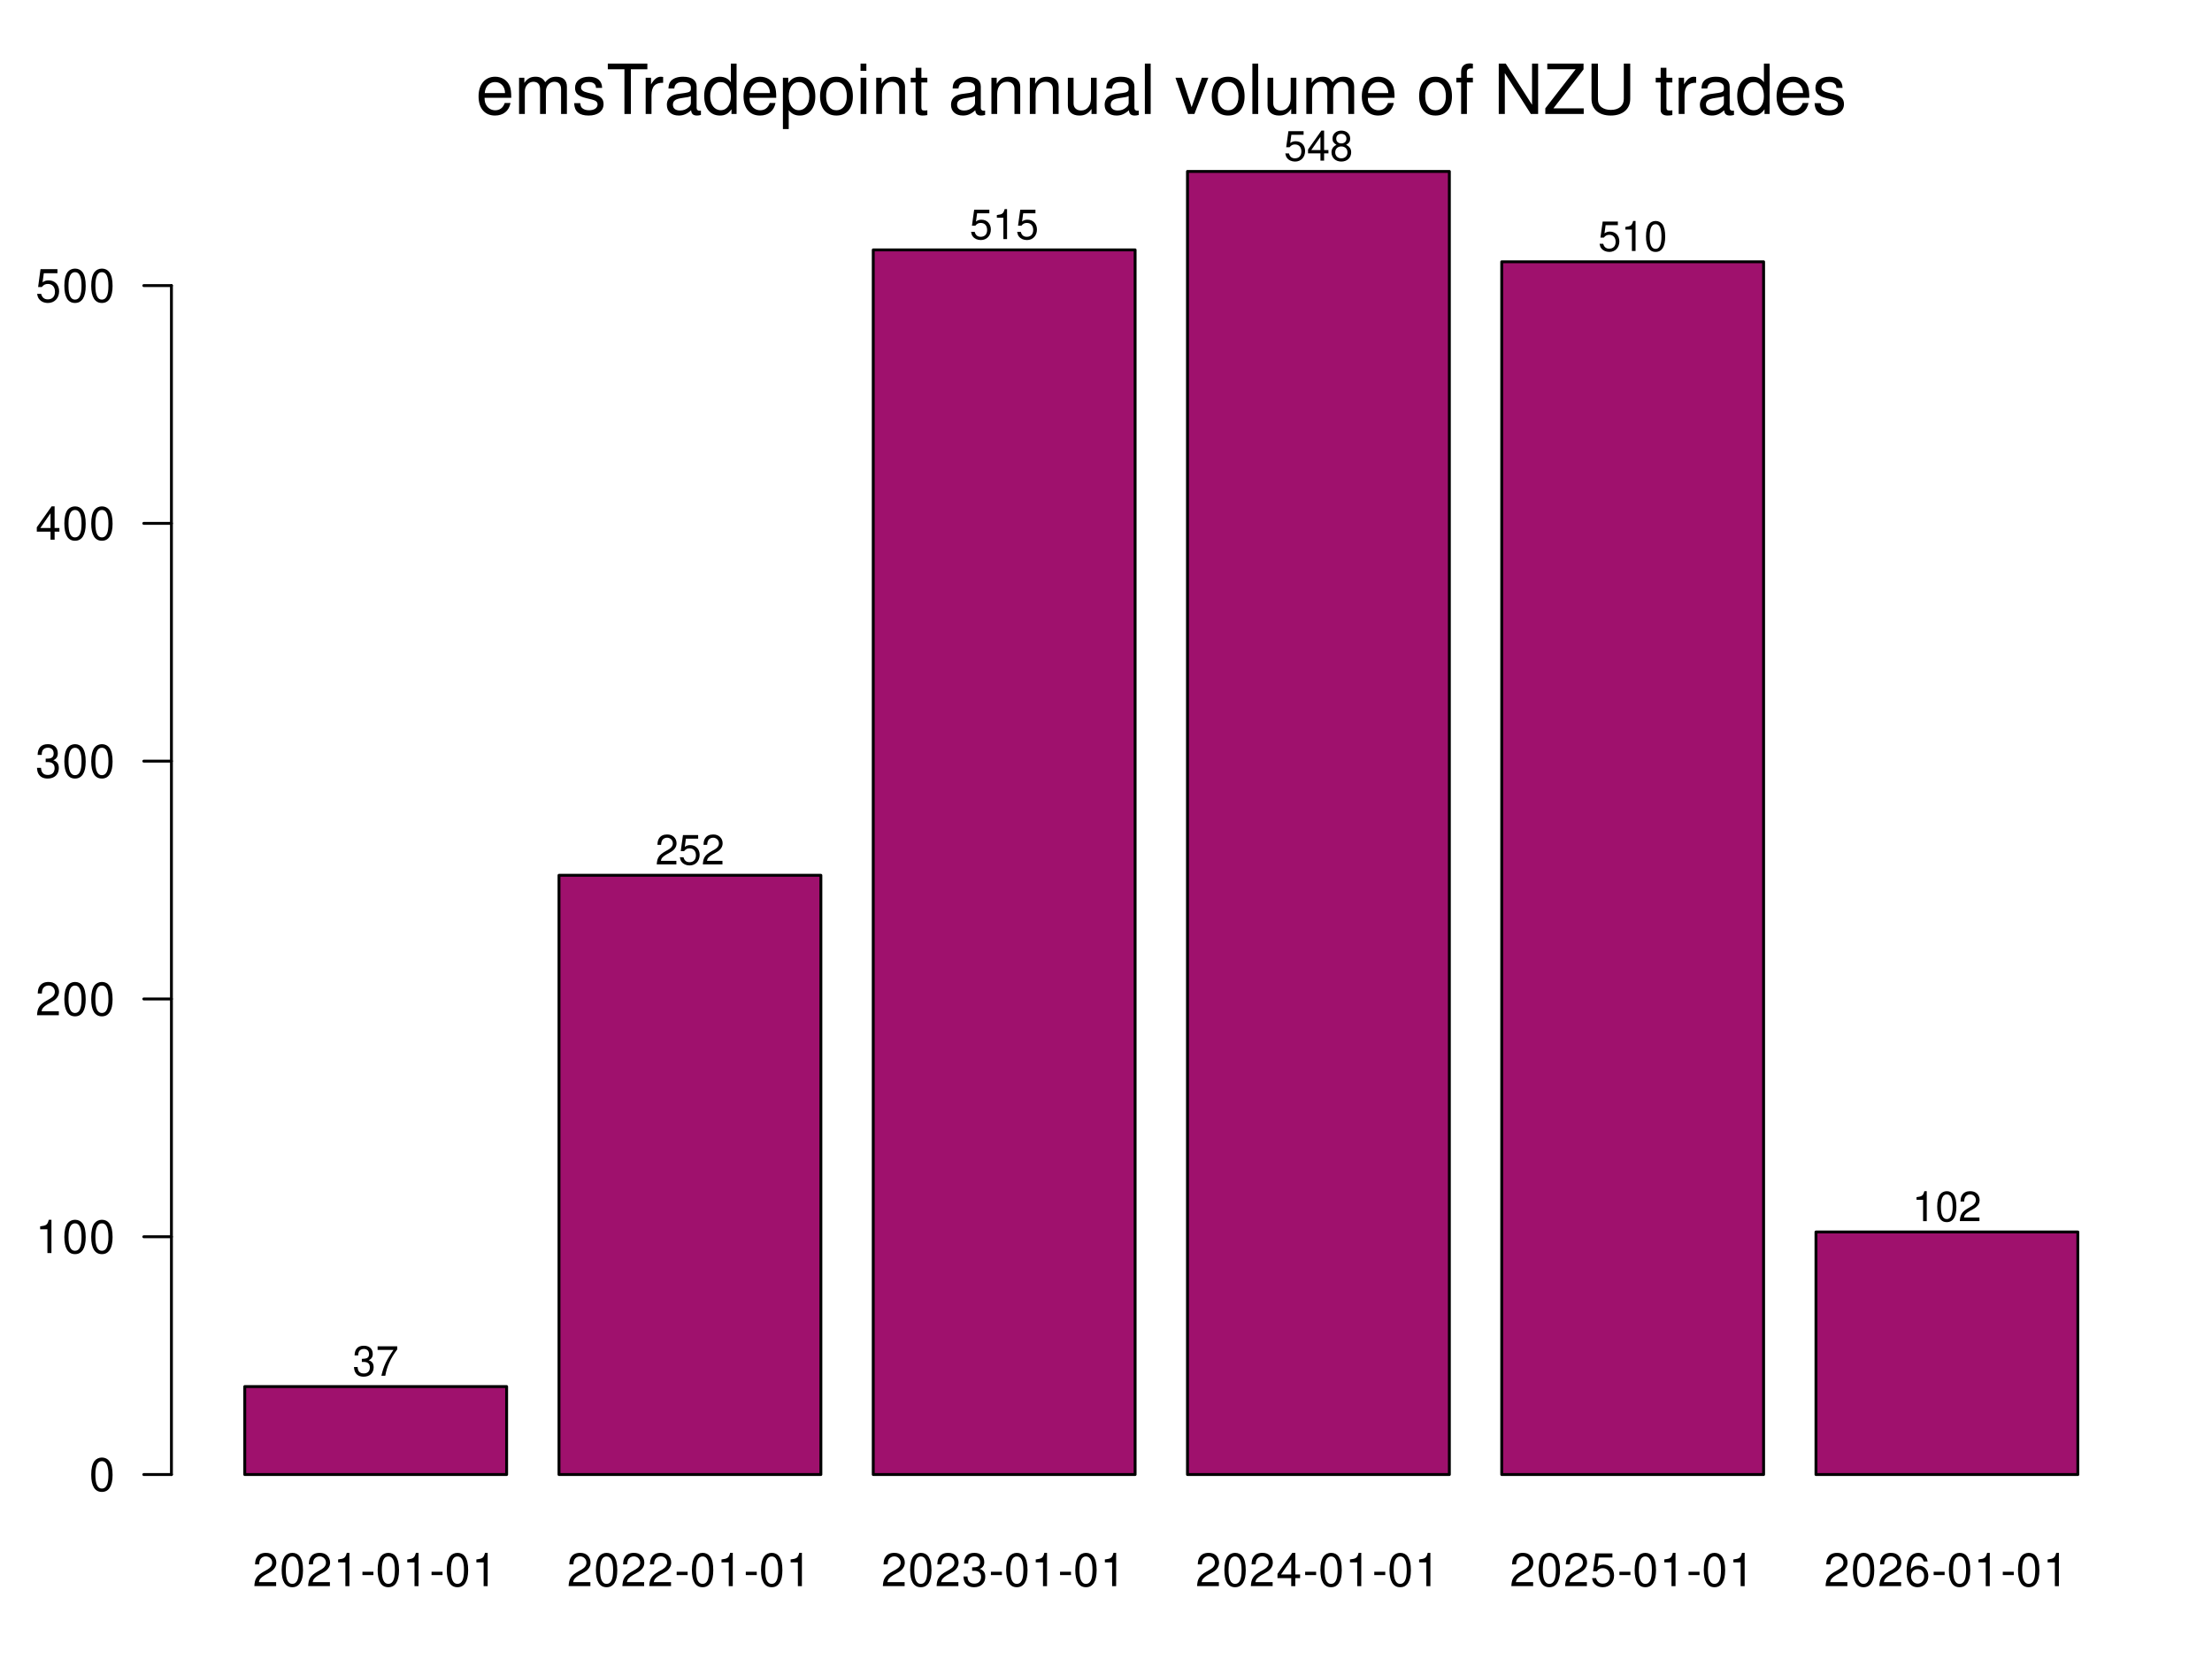
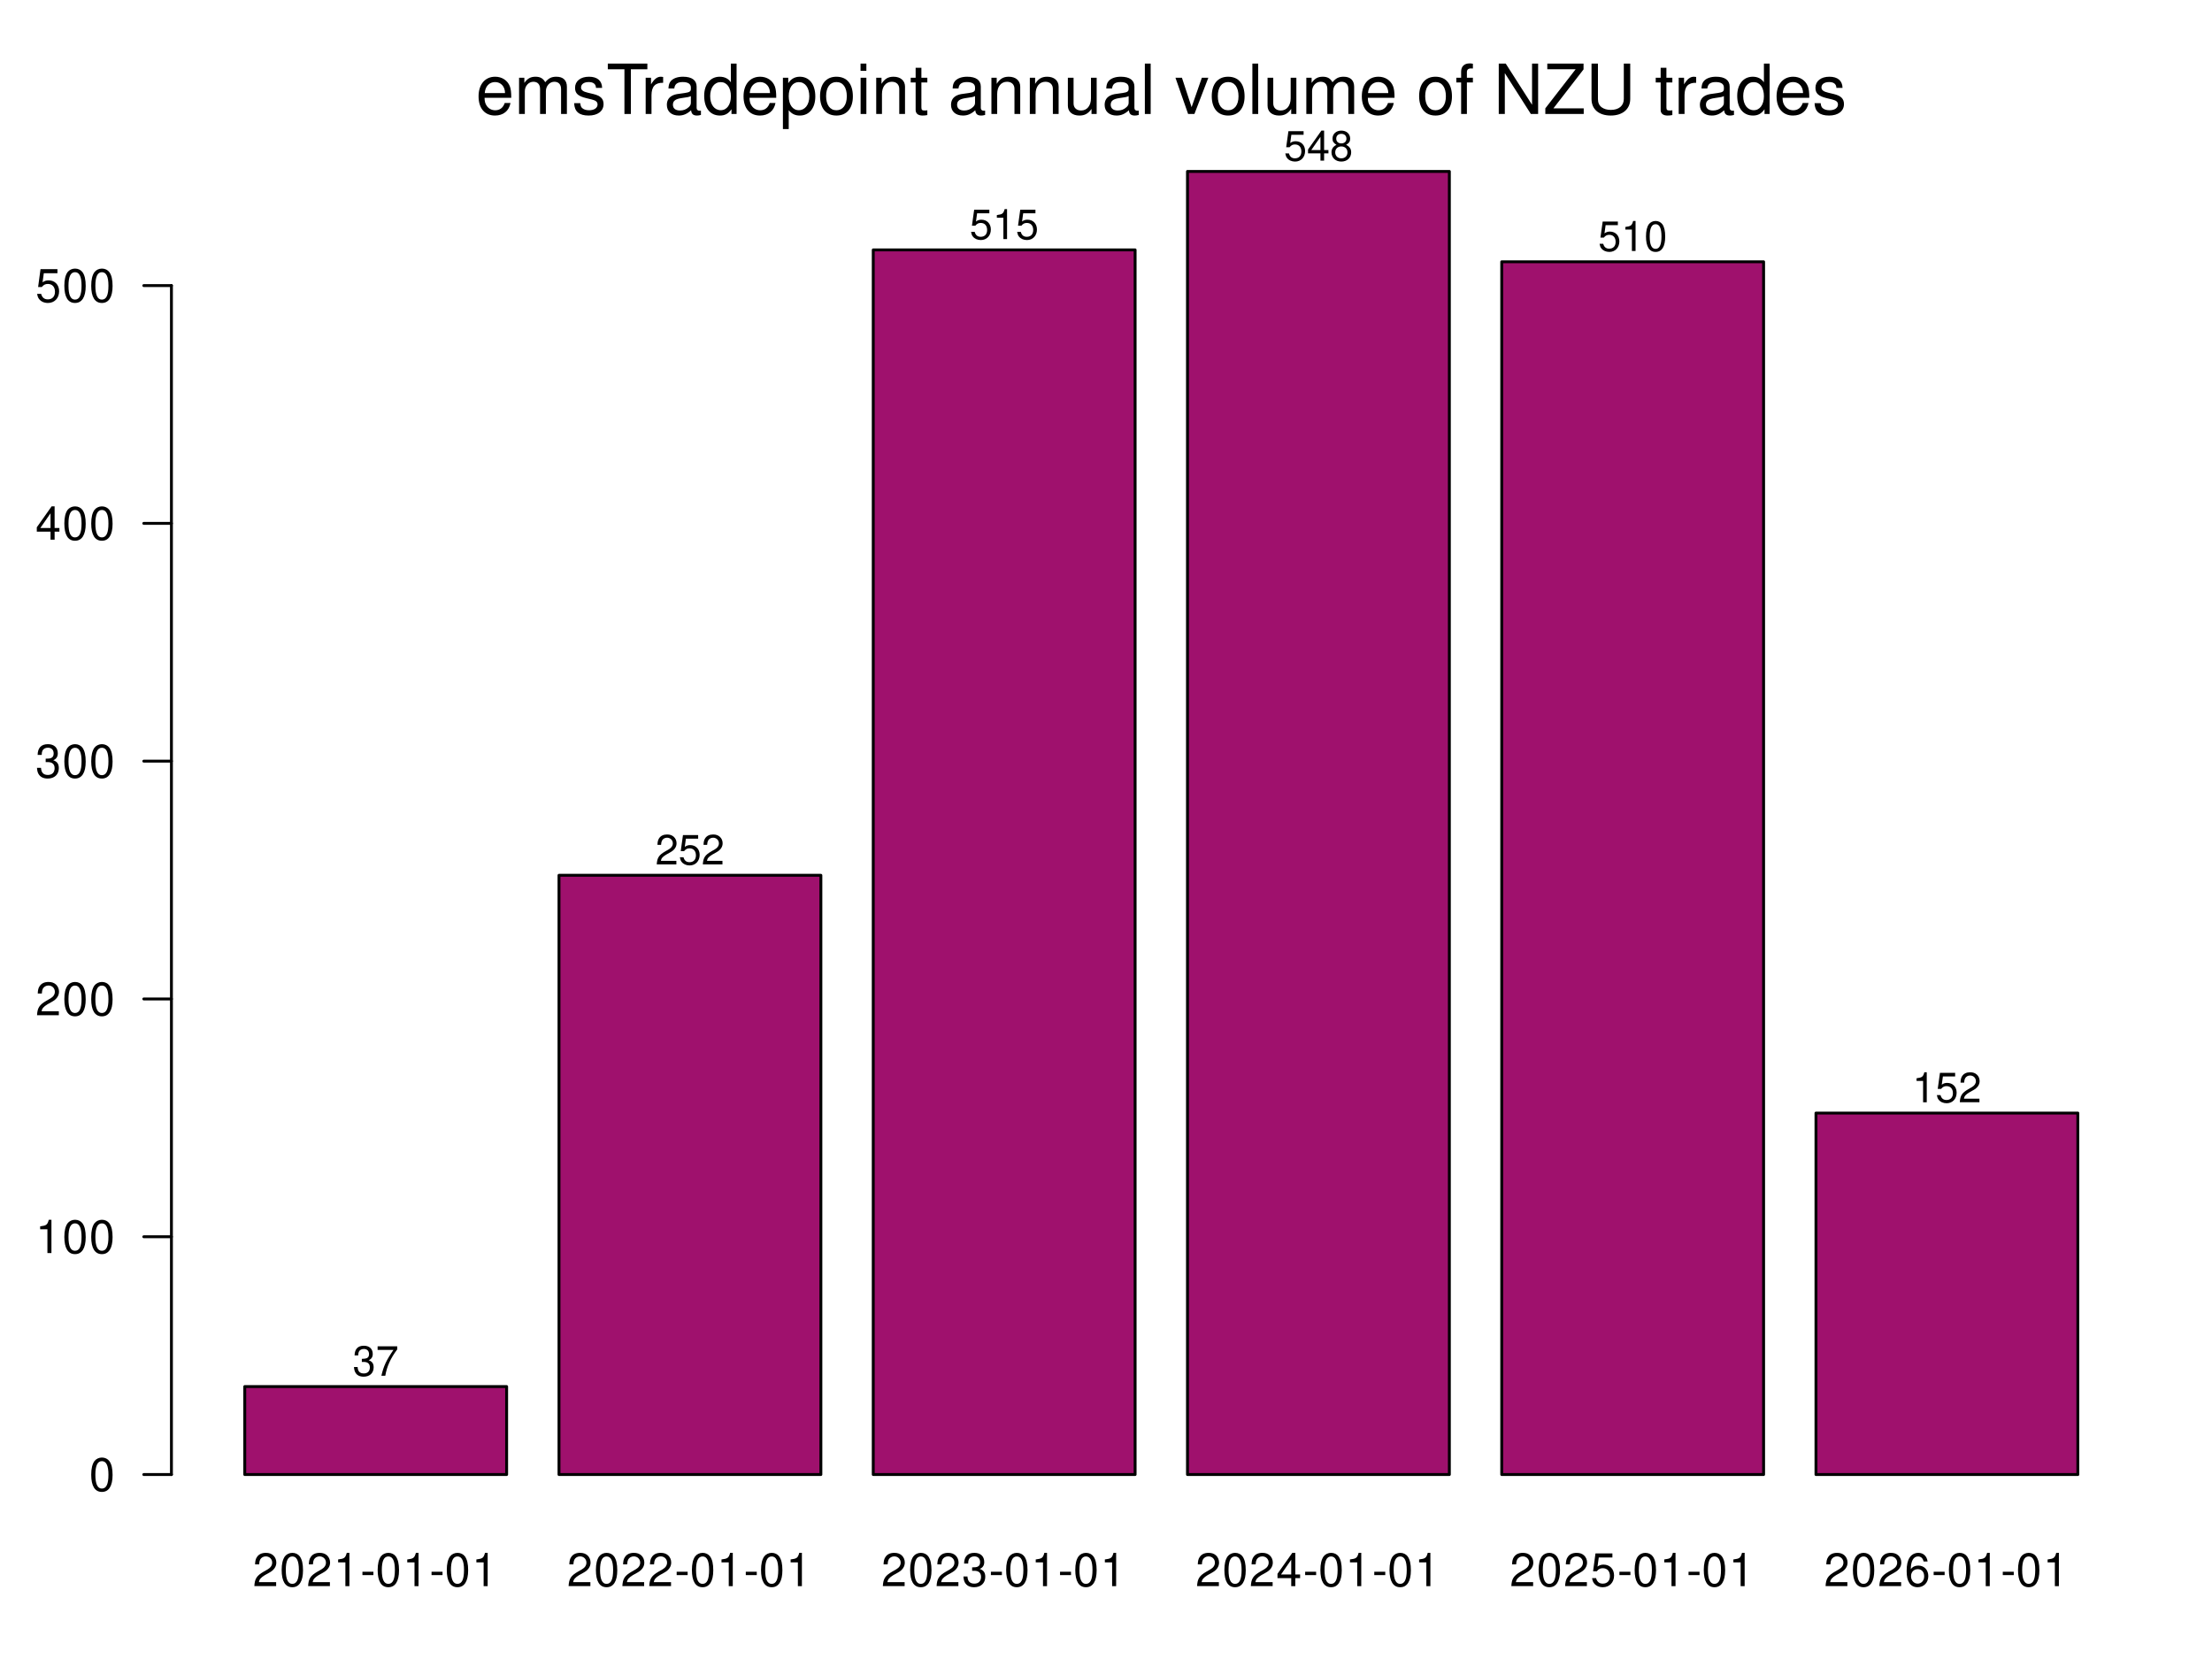
<svg xmlns="http://www.w3.org/2000/svg" xmlns:xlink="http://www.w3.org/1999/xlink" width="576pt" height="432pt" viewBox="0 0 576 432" version="1.1">
  <defs>
    <g>
      <symbol overflow="visible" id="glyph0-0">
        <path style="stroke:none;" d="" />
      </symbol>
      <symbol overflow="visible" id="glyph0-1">
        <path style="stroke:none;" d="M 6.078 -1.047 L 1.594 -1.047 C 1.703 -1.766 2.094 -2.219 3.125 -2.859 L 4.328 -3.531 C 5.516 -4.188 6.125 -5.078 6.125 -6.141 C 6.125 -6.859 5.844 -7.531 5.344 -8 C 4.844 -8.453 4.219 -8.672 3.406 -8.672 C 2.328 -8.672 1.531 -8.297 1.062 -7.547 C 0.75 -7.094 0.625 -6.547 0.594 -5.672 L 1.656 -5.672 C 1.688 -6.266 1.766 -6.609 1.906 -6.906 C 2.188 -7.422 2.734 -7.75 3.375 -7.75 C 4.328 -7.75 5.047 -7.062 5.047 -6.125 C 5.047 -5.422 4.656 -4.828 3.906 -4.391 L 2.797 -3.75 C 1.016 -2.719 0.5 -1.906 0.406 -0.016 L 6.078 -0.016 Z M 6.078 -1.047 " />
      </symbol>
      <symbol overflow="visible" id="glyph0-2">
        <path style="stroke:none;" d="M 3.297 -8.672 C 2.516 -8.672 1.781 -8.312 1.344 -7.734 C 0.797 -6.953 0.516 -5.812 0.516 -4.203 C 0.516 -1.266 1.469 0.281 3.297 0.281 C 5.094 0.281 6.078 -1.266 6.078 -4.125 C 6.078 -5.812 5.812 -6.938 5.25 -7.734 C 4.812 -8.328 4.109 -8.672 3.297 -8.672 Z M 3.297 -7.734 C 4.438 -7.734 5 -6.578 5 -4.219 C 5 -1.75 4.453 -0.594 3.281 -0.594 C 2.156 -0.594 1.594 -1.797 1.594 -4.188 C 1.594 -6.578 2.156 -7.734 3.297 -7.734 Z M 3.297 -7.734 " />
      </symbol>
      <symbol overflow="visible" id="glyph0-3">
        <path style="stroke:none;" d="M 3.109 -6.188 L 3.109 0 L 4.156 0 L 4.156 -8.672 L 3.469 -8.672 C 3.094 -7.344 2.859 -7.156 1.219 -6.953 L 1.219 -6.188 Z M 3.109 -6.188 " />
      </symbol>
      <symbol overflow="visible" id="glyph0-4">
        <path style="stroke:none;" d="M 3.406 -3.75 L 0.547 -3.75 L 0.547 -2.875 L 3.406 -2.875 Z M 3.406 -3.75 " />
      </symbol>
      <symbol overflow="visible" id="glyph0-5">
        <path style="stroke:none;" d="M 2.656 -4 L 3.234 -4 C 4.375 -4 4.984 -3.453 4.984 -2.406 C 4.984 -1.312 4.328 -0.656 3.234 -0.656 C 2.078 -0.656 1.516 -1.25 1.438 -2.516 L 0.391 -2.516 C 0.438 -1.828 0.547 -1.375 0.75 -0.984 C 1.203 -0.141 2.031 0.281 3.188 0.281 C 4.938 0.281 6.078 -0.781 6.078 -2.422 C 6.078 -3.531 5.656 -4.125 4.625 -4.484 C 5.422 -4.812 5.812 -5.406 5.812 -6.281 C 5.812 -7.781 4.844 -8.672 3.234 -8.672 C 1.516 -8.672 0.594 -7.719 0.562 -5.875 L 1.625 -5.875 C 1.625 -6.406 1.688 -6.703 1.812 -6.969 C 2.047 -7.469 2.578 -7.75 3.234 -7.75 C 4.172 -7.75 4.734 -7.188 4.734 -6.25 C 4.734 -5.641 4.531 -5.266 4.062 -5.062 C 3.766 -4.938 3.391 -4.891 2.656 -4.891 Z M 2.656 -4 " />
      </symbol>
      <symbol overflow="visible" id="glyph0-6">
        <path style="stroke:none;" d="M 3.922 -2.094 L 3.922 0 L 4.984 0 L 4.984 -2.094 L 6.234 -2.094 L 6.234 -3.047 L 4.984 -3.047 L 4.984 -8.672 L 4.203 -8.672 L 0.344 -3.219 L 0.344 -2.094 Z M 3.922 -3.047 L 1.266 -3.047 L 3.922 -6.875 Z M 3.922 -3.047 " />
      </symbol>
      <symbol overflow="visible" id="glyph0-7">
        <path style="stroke:none;" d="M 5.719 -8.516 L 1.312 -8.516 L 0.688 -3.875 L 1.656 -3.875 C 2.141 -4.469 2.562 -4.672 3.234 -4.672 C 4.375 -4.672 5.078 -3.891 5.078 -2.625 C 5.078 -1.406 4.375 -0.656 3.219 -0.656 C 2.297 -0.656 1.734 -1.125 1.469 -2.094 L 0.422 -2.094 C 0.562 -1.391 0.688 -1.062 0.938 -0.75 C 1.422 -0.094 2.281 0.281 3.234 0.281 C 4.953 0.281 6.156 -0.969 6.156 -2.766 C 6.156 -4.453 5.047 -5.609 3.406 -5.609 C 2.812 -5.609 2.328 -5.453 1.844 -5.094 L 2.172 -7.469 L 5.719 -7.469 Z M 5.719 -8.516 " />
      </symbol>
      <symbol overflow="visible" id="glyph0-8">
        <path style="stroke:none;" d="M 5.969 -6.422 C 5.766 -7.844 4.859 -8.672 3.562 -8.672 C 2.625 -8.672 1.781 -8.219 1.281 -7.438 C 0.75 -6.594 0.516 -5.531 0.516 -3.953 C 0.516 -2.5 0.719 -1.578 1.234 -0.797 C 1.688 -0.094 2.438 0.281 3.375 0.281 C 4.984 0.281 6.156 -0.938 6.156 -2.625 C 6.156 -4.219 5.078 -5.359 3.547 -5.359 C 2.719 -5.359 2.047 -5.047 1.594 -4.406 C 1.609 -6.547 2.281 -7.734 3.484 -7.734 C 4.234 -7.734 4.75 -7.266 4.922 -6.422 Z M 3.422 -4.422 C 4.438 -4.422 5.078 -3.703 5.078 -2.547 C 5.078 -1.453 4.359 -0.656 3.391 -0.656 C 2.406 -0.656 1.656 -1.484 1.656 -2.594 C 1.656 -3.672 2.375 -4.422 3.422 -4.422 Z M 3.422 -4.422 " />
      </symbol>
      <symbol overflow="visible" id="glyph1-0">
        <path style="stroke:none;" d="" />
      </symbol>
      <symbol overflow="visible" id="glyph1-1">
        <path style="stroke:none;" d="M 2.391 -3.594 L 2.906 -3.594 C 3.938 -3.594 4.484 -3.109 4.484 -2.172 C 4.484 -1.188 3.891 -0.594 2.922 -0.594 C 1.875 -0.594 1.359 -1.125 1.297 -2.266 L 0.344 -2.266 C 0.391 -1.641 0.5 -1.234 0.688 -0.891 C 1.078 -0.125 1.828 0.25 2.875 0.25 C 4.453 0.25 5.469 -0.703 5.469 -2.188 C 5.469 -3.172 5.078 -3.719 4.172 -4.031 C 4.875 -4.328 5.234 -4.875 5.234 -5.656 C 5.234 -7 4.359 -7.812 2.906 -7.812 C 1.359 -7.812 0.547 -6.938 0.5 -5.297 L 1.453 -5.297 C 1.469 -5.766 1.516 -6.031 1.625 -6.266 C 1.844 -6.719 2.328 -6.969 2.922 -6.969 C 3.75 -6.969 4.266 -6.469 4.266 -5.625 C 4.266 -5.078 4.078 -4.734 3.656 -4.562 C 3.391 -4.453 3.047 -4.406 2.391 -4.391 Z M 2.391 -3.594 " />
      </symbol>
      <symbol overflow="visible" id="glyph1-2">
        <path style="stroke:none;" d="M 5.609 -7.656 L 0.5 -7.656 L 0.5 -6.719 L 4.625 -6.719 C 2.812 -4.109 2.062 -2.516 1.484 0 L 2.5 0 C 2.922 -2.453 3.891 -4.562 5.609 -6.859 Z M 5.609 -7.656 " />
      </symbol>
      <symbol overflow="visible" id="glyph1-3">
        <path style="stroke:none;" d="M 5.469 -0.938 L 1.438 -0.938 C 1.531 -1.594 1.875 -2 2.812 -2.562 L 3.891 -3.172 C 4.969 -3.766 5.516 -4.562 5.516 -5.531 C 5.516 -6.172 5.266 -6.781 4.797 -7.203 C 4.344 -7.609 3.797 -7.812 3.062 -7.812 C 2.094 -7.812 1.375 -7.453 0.953 -6.797 C 0.688 -6.375 0.562 -5.891 0.547 -5.109 L 1.484 -5.109 C 1.516 -5.641 1.594 -5.953 1.719 -6.203 C 1.969 -6.688 2.469 -6.969 3.031 -6.969 C 3.891 -6.969 4.547 -6.344 4.547 -5.5 C 4.547 -4.875 4.188 -4.344 3.516 -3.953 L 2.516 -3.375 C 0.922 -2.453 0.453 -1.719 0.359 -0.016 L 5.469 -0.016 Z M 5.469 -0.938 " />
      </symbol>
      <symbol overflow="visible" id="glyph1-4">
        <path style="stroke:none;" d="M 5.141 -7.656 L 1.188 -7.656 L 0.609 -3.484 L 1.484 -3.484 C 1.938 -4.016 2.297 -4.203 2.906 -4.203 C 3.938 -4.203 4.562 -3.5 4.562 -2.359 C 4.562 -1.266 3.938 -0.594 2.891 -0.594 C 2.062 -0.594 1.562 -1.016 1.328 -1.875 L 0.375 -1.875 C 0.5 -1.25 0.609 -0.953 0.844 -0.672 C 1.281 -0.094 2.047 0.25 2.922 0.25 C 4.453 0.25 5.531 -0.875 5.531 -2.5 C 5.531 -4 4.531 -5.047 3.062 -5.047 C 2.531 -5.047 2.094 -4.906 1.656 -4.578 L 1.953 -6.719 L 5.141 -6.719 Z M 5.141 -7.656 " />
      </symbol>
      <symbol overflow="visible" id="glyph1-5">
        <path style="stroke:none;" d="M 2.797 -5.562 L 2.797 0 L 3.75 0 L 3.75 -7.812 L 3.125 -7.812 C 2.781 -6.609 2.562 -6.453 1.094 -6.25 L 1.094 -5.562 Z M 2.797 -5.562 " />
      </symbol>
      <symbol overflow="visible" id="glyph1-6">
        <path style="stroke:none;" d="M 3.531 -1.891 L 3.531 0 L 4.484 0 L 4.484 -1.891 L 5.609 -1.891 L 5.609 -2.75 L 4.484 -2.75 L 4.484 -7.812 L 3.781 -7.812 L 0.297 -2.891 L 0.297 -1.891 Z M 3.531 -2.75 L 1.141 -2.75 L 3.531 -6.188 Z M 3.531 -2.75 " />
      </symbol>
      <symbol overflow="visible" id="glyph1-7">
        <path style="stroke:none;" d="M 4.219 -4.109 C 5.016 -4.594 5.266 -4.984 5.266 -5.719 C 5.266 -6.953 4.328 -7.812 2.969 -7.812 C 1.625 -7.812 0.672 -6.953 0.672 -5.734 C 0.672 -4.984 0.922 -4.609 1.703 -4.109 C 0.828 -3.672 0.406 -3.031 0.406 -2.172 C 0.406 -0.75 1.453 0.25 2.969 0.25 C 4.484 0.25 5.531 -0.75 5.531 -2.172 C 5.531 -3.031 5.109 -3.672 4.219 -4.109 Z M 2.969 -6.969 C 3.781 -6.969 4.297 -6.484 4.297 -5.703 C 4.297 -4.969 3.766 -4.484 2.969 -4.484 C 2.156 -4.484 1.641 -4.969 1.641 -5.719 C 1.641 -6.484 2.156 -6.969 2.969 -6.969 Z M 2.969 -3.688 C 3.922 -3.688 4.562 -3.062 4.562 -2.156 C 4.562 -1.203 3.938 -0.594 2.953 -0.594 C 2.016 -0.594 1.375 -1.234 1.375 -2.141 C 1.375 -3.062 2.016 -3.688 2.969 -3.688 Z M 2.969 -3.688 " />
      </symbol>
      <symbol overflow="visible" id="glyph1-8">
        <path style="stroke:none;" d="M 2.969 -7.812 C 2.25 -7.812 1.609 -7.484 1.203 -6.953 C 0.719 -6.266 0.469 -5.219 0.469 -3.781 C 0.469 -1.141 1.328 0.25 2.969 0.25 C 4.594 0.25 5.469 -1.141 5.469 -3.719 C 5.469 -5.219 5.234 -6.234 4.734 -6.953 C 4.328 -7.5 3.688 -7.812 2.969 -7.812 Z M 2.969 -6.969 C 4 -6.969 4.5 -5.922 4.5 -3.797 C 4.5 -1.578 4 -0.547 2.953 -0.547 C 1.938 -0.547 1.438 -1.625 1.438 -3.766 C 1.438 -5.922 1.938 -6.969 2.969 -6.969 Z M 2.969 -6.969 " />
      </symbol>
      <symbol overflow="visible" id="glyph2-0">
        <path style="stroke:none;" d="" />
      </symbol>
      <symbol overflow="visible" id="glyph2-1">
        <path style="stroke:none;" d="M 9.234 -4.219 C 9.234 -5.656 9.125 -6.516 8.859 -7.219 C 8.25 -8.766 6.797 -9.703 5.047 -9.703 C 2.406 -9.703 0.719 -7.703 0.719 -4.594 C 0.719 -1.469 2.344 0.406 5 0.406 C 7.156 0.406 8.656 -0.812 9.031 -2.859 L 7.531 -2.859 C 7.109 -1.625 6.266 -0.969 5.062 -0.969 C 4.109 -0.969 3.297 -1.406 2.797 -2.203 C 2.438 -2.734 2.297 -3.281 2.281 -4.219 Z M 2.328 -5.438 C 2.453 -7.188 3.516 -8.312 5.016 -8.312 C 6.547 -8.312 7.609 -7.125 7.609 -5.438 Z M 2.328 -5.438 " />
      </symbol>
      <symbol overflow="visible" id="glyph2-2">
        <path style="stroke:none;" d="M 1.266 -9.438 L 1.266 0 L 2.766 0 L 2.766 -5.922 C 2.766 -7.297 3.766 -8.391 4.984 -8.391 C 6.109 -8.391 6.734 -7.703 6.734 -6.5 L 6.734 0 L 8.25 0 L 8.25 -5.922 C 8.25 -7.297 9.234 -8.391 10.453 -8.391 C 11.562 -8.391 12.203 -7.688 12.203 -6.5 L 12.203 0 L 13.719 0 L 13.719 -7.078 C 13.719 -8.766 12.75 -9.703 10.984 -9.703 C 9.719 -9.703 8.969 -9.328 8.078 -8.266 C 7.531 -9.266 6.766 -9.703 5.547 -9.703 C 4.281 -9.703 3.438 -9.234 2.641 -8.094 L 2.641 -9.438 Z M 1.266 -9.438 " />
      </symbol>
      <symbol overflow="visible" id="glyph2-3">
        <path style="stroke:none;" d="M 7.891 -6.797 C 7.859 -8.656 6.641 -9.703 4.469 -9.703 C 2.266 -9.703 0.844 -8.562 0.844 -6.828 C 0.844 -5.344 1.609 -4.641 3.828 -4.109 L 5.234 -3.766 C 6.281 -3.516 6.703 -3.125 6.703 -2.469 C 6.703 -1.562 5.812 -0.969 4.5 -0.969 C 3.688 -0.969 3 -1.203 2.625 -1.609 C 2.391 -1.875 2.281 -2.141 2.203 -2.812 L 0.609 -2.812 C 0.688 -0.625 1.906 0.406 4.375 0.406 C 6.75 0.406 8.266 -0.75 8.266 -2.578 C 8.266 -3.984 7.469 -4.75 5.594 -5.203 L 4.156 -5.547 C 2.938 -5.828 2.406 -6.234 2.406 -6.891 C 2.406 -7.781 3.188 -8.312 4.406 -8.312 C 5.609 -8.312 6.266 -7.797 6.297 -6.797 Z M 7.891 -6.797 " />
      </symbol>
      <symbol overflow="visible" id="glyph2-4">
        <path style="stroke:none;" d="M 6.375 -11.641 L 10.672 -11.641 L 10.672 -13.125 L 0.375 -13.125 L 0.375 -11.641 L 4.703 -11.641 L 4.703 0 L 6.375 0 Z M 6.375 -11.641 " />
      </symbol>
      <symbol overflow="visible" id="glyph2-5">
        <path style="stroke:none;" d="M 1.234 -9.438 L 1.234 0 L 2.75 0 L 2.75 -4.891 C 2.766 -7.156 3.703 -8.172 5.781 -8.125 L 5.781 -9.641 C 5.531 -9.688 5.375 -9.703 5.203 -9.703 C 4.234 -9.703 3.484 -9.125 2.625 -7.719 L 2.625 -9.438 Z M 1.234 -9.438 " />
      </symbol>
      <symbol overflow="visible" id="glyph2-6">
        <path style="stroke:none;" d="M 9.625 -0.875 C 9.469 -0.844 9.391 -0.844 9.312 -0.844 C 8.781 -0.844 8.5 -1.109 8.5 -1.578 L 8.5 -7.125 C 8.5 -8.797 7.266 -9.703 4.953 -9.703 C 3.562 -9.703 2.469 -9.312 1.812 -8.609 C 1.391 -8.125 1.203 -7.578 1.172 -6.641 L 2.688 -6.641 C 2.812 -7.797 3.484 -8.312 4.891 -8.312 C 6.266 -8.312 7 -7.812 7 -6.906 L 7 -6.516 C 6.984 -5.875 6.656 -5.641 5.438 -5.469 C 3.312 -5.203 2.984 -5.125 2.406 -4.891 C 1.312 -4.422 0.75 -3.594 0.75 -2.375 C 0.75 -0.672 1.938 0.406 3.859 0.406 C 5.047 0.406 6 0 7.062 -0.969 C 7.156 0 7.625 0.406 8.609 0.406 C 8.922 0.406 9.125 0.375 9.625 0.25 Z M 7 -2.969 C 7 -2.469 6.859 -2.156 6.406 -1.75 C 5.797 -1.188 5.062 -0.906 4.172 -0.906 C 3 -0.906 2.328 -1.453 2.328 -2.406 C 2.328 -3.406 2.969 -3.906 4.594 -4.141 C 6.188 -4.359 6.5 -4.422 7 -4.656 Z M 7 -2.969 " />
      </symbol>
      <symbol overflow="visible" id="glyph2-7">
        <path style="stroke:none;" d="M 8.906 -13.125 L 7.422 -13.125 L 7.422 -8.25 C 6.781 -9.203 5.781 -9.703 4.516 -9.703 C 2.062 -9.703 0.469 -7.734 0.469 -4.734 C 0.469 -1.547 2.016 0.406 4.578 0.406 C 5.875 0.406 6.766 -0.078 7.578 -1.234 L 7.578 0 L 8.906 0 Z M 4.766 -8.297 C 6.391 -8.297 7.422 -6.875 7.422 -4.609 C 7.422 -2.438 6.375 -0.984 4.781 -0.984 C 3.125 -0.984 2.031 -2.453 2.031 -4.641 C 2.031 -6.844 3.125 -8.297 4.766 -8.297 Z M 4.766 -8.297 " />
      </symbol>
      <symbol overflow="visible" id="glyph2-8">
        <path style="stroke:none;" d="M 0.969 3.922 L 2.484 3.922 L 2.484 -0.984 C 3.281 -0.016 4.156 0.406 5.375 0.406 C 7.828 0.406 9.406 -1.547 9.406 -4.547 C 9.406 -7.719 7.859 -9.703 5.359 -9.703 C 4.094 -9.703 3.062 -9.125 2.359 -8.016 L 2.359 -9.438 L 0.969 -9.438 Z M 5.109 -8.297 C 6.766 -8.297 7.844 -6.844 7.844 -4.594 C 7.844 -2.453 6.75 -0.984 5.109 -0.984 C 3.516 -0.984 2.484 -2.438 2.484 -4.641 C 2.484 -6.859 3.516 -8.297 5.109 -8.297 Z M 5.109 -8.297 " />
      </symbol>
      <symbol overflow="visible" id="glyph2-9">
        <path style="stroke:none;" d="M 4.891 -9.703 C 2.234 -9.703 0.641 -7.812 0.641 -4.641 C 0.641 -1.453 2.234 0.406 4.906 0.406 C 7.578 0.406 9.188 -1.469 9.188 -4.578 C 9.188 -7.844 7.625 -9.703 4.891 -9.703 Z M 4.906 -8.312 C 6.609 -8.312 7.609 -6.938 7.609 -4.594 C 7.609 -2.359 6.562 -0.969 4.906 -0.969 C 3.234 -0.969 2.219 -2.359 2.219 -4.641 C 2.219 -6.938 3.234 -8.312 4.906 -8.312 Z M 4.906 -8.312 " />
      </symbol>
      <symbol overflow="visible" id="glyph2-10">
        <path style="stroke:none;" d="M 2.703 -9.438 L 1.203 -9.438 L 1.203 0 L 2.703 0 Z M 2.703 -13.125 L 1.188 -13.125 L 1.188 -11.234 L 2.703 -11.234 Z M 2.703 -13.125 " />
      </symbol>
      <symbol overflow="visible" id="glyph2-11">
        <path style="stroke:none;" d="M 1.266 -9.438 L 1.266 0 L 2.766 0 L 2.766 -5.203 C 2.766 -7.125 3.781 -8.391 5.328 -8.391 C 6.516 -8.391 7.266 -7.672 7.266 -6.531 L 7.266 0 L 8.766 0 L 8.766 -7.125 C 8.766 -8.688 7.594 -9.703 5.781 -9.703 C 4.375 -9.703 3.469 -9.156 2.641 -7.844 L 2.641 -9.438 Z M 1.266 -9.438 " />
      </symbol>
      <symbol overflow="visible" id="glyph2-12">
        <path style="stroke:none;" d="M 4.578 -9.438 L 3.031 -9.438 L 3.031 -12.031 L 1.531 -12.031 L 1.531 -9.438 L 0.25 -9.438 L 0.25 -8.203 L 1.531 -8.203 L 1.531 -1.078 C 1.531 -0.109 2.172 0.406 3.344 0.406 C 3.75 0.406 4.062 0.375 4.578 0.281 L 4.578 -0.969 C 4.359 -0.922 4.156 -0.906 3.859 -0.906 C 3.203 -0.906 3.031 -1.078 3.031 -1.75 L 3.031 -8.203 L 4.578 -8.203 Z M 4.578 -9.438 " />
      </symbol>
      <symbol overflow="visible" id="glyph2-13">
        <path style="stroke:none;" d="" />
      </symbol>
      <symbol overflow="visible" id="glyph2-14">
        <path style="stroke:none;" d="M 8.672 0 L 8.672 -9.438 L 7.188 -9.438 L 7.188 -4.094 C 7.188 -2.156 6.172 -0.906 4.609 -0.906 C 3.422 -0.906 2.656 -1.625 2.656 -2.75 L 2.656 -9.438 L 1.172 -9.438 L 1.172 -2.156 C 1.172 -0.594 2.344 0.406 4.172 0.406 C 5.562 0.406 6.438 -0.078 7.328 -1.312 L 7.328 0 Z M 8.672 0 " />
      </symbol>
      <symbol overflow="visible" id="glyph2-15">
        <path style="stroke:none;" d="M 2.734 -13.125 L 1.219 -13.125 L 1.219 0 L 2.734 0 Z M 2.734 -13.125 " />
      </symbol>
      <symbol overflow="visible" id="glyph2-16">
        <path style="stroke:none;" d="M 5.125 0 L 8.75 -9.438 L 7.062 -9.438 L 4.391 -1.781 L 1.875 -9.438 L 0.188 -9.438 L 3.484 0 Z M 5.125 0 " />
      </symbol>
      <symbol overflow="visible" id="glyph2-17">
        <path style="stroke:none;" d="M 4.641 -9.438 L 3.078 -9.438 L 3.078 -10.906 C 3.078 -11.531 3.422 -11.859 4.125 -11.859 C 4.25 -11.859 4.297 -11.859 4.641 -11.844 L 4.641 -13.078 C 4.297 -13.156 4.109 -13.172 3.797 -13.172 C 2.406 -13.172 1.578 -12.391 1.578 -11.031 L 1.578 -9.438 L 0.328 -9.438 L 0.328 -8.203 L 1.578 -8.203 L 1.578 0 L 3.078 0 L 3.078 -8.203 L 4.641 -8.203 Z M 4.641 -9.438 " />
      </symbol>
      <symbol overflow="visible" id="glyph2-18">
        <path style="stroke:none;" d="M 11.625 -13.125 L 10.047 -13.125 L 10.047 -2.391 L 3.188 -13.125 L 1.375 -13.125 L 1.375 0 L 2.953 0 L 2.953 -10.641 L 9.734 0 L 11.625 0 Z M 11.625 -13.125 " />
      </symbol>
      <symbol overflow="visible" id="glyph2-19">
        <path style="stroke:none;" d="M 10.453 -13.125 L 1.016 -13.125 L 1.016 -11.641 L 8.391 -11.641 L 0.5 -1.469 L 0.5 0 L 10.5 0 L 10.5 -1.469 L 2.609 -1.469 L 10.453 -11.609 Z M 10.453 -13.125 " />
      </symbol>
      <symbol overflow="visible" id="glyph2-20">
        <path style="stroke:none;" d="M 9.938 -13.125 L 9.938 -3.906 C 9.938 -2.141 8.656 -1.062 6.547 -1.062 C 5.578 -1.062 4.781 -1.297 4.156 -1.75 C 3.516 -2.25 3.203 -2.922 3.203 -3.906 L 3.203 -13.125 L 1.531 -13.125 L 1.531 -3.906 C 1.531 -1.234 3.438 0.406 6.547 0.406 C 9.625 0.406 11.609 -1.281 11.609 -3.906 L 11.609 -13.125 Z M 9.938 -13.125 " />
      </symbol>
    </g>
  </defs>
-   <g id="surface29">
+   <g id="surface130">
    <rect x="0" y="0" width="576" height="432" style="fill:rgb(100%,100%,100%);fill-opacity:1;stroke:none;" />
    <path style="fill-rule:nonzero;fill:rgb(62.353%,6.667%,42.745%);fill-opacity:1;stroke-width:0.75;stroke-linecap:round;stroke-linejoin:round;stroke:rgb(0%,0%,0%);stroke-opacity:1;stroke-miterlimit:10;" d="M 63.734 383.965 L 131.926 383.965 L 131.926 361.055 L 63.734 361.055 Z M 63.734 383.965 " />
    <path style="fill-rule:nonzero;fill:rgb(62.353%,6.667%,42.745%);fill-opacity:1;stroke-width:0.75;stroke-linecap:round;stroke-linejoin:round;stroke:rgb(0%,0%,0%);stroke-opacity:1;stroke-miterlimit:10;" d="M 145.562 383.965 L 213.754 383.965 L 213.754 227.926 L 145.562 227.926 Z M 145.562 383.965 " />
    <path style="fill-rule:nonzero;fill:rgb(62.353%,6.667%,42.745%);fill-opacity:1;stroke-width:0.75;stroke-linecap:round;stroke-linejoin:round;stroke:rgb(0%,0%,0%);stroke-opacity:1;stroke-miterlimit:10;" d="M 227.391 383.965 L 295.582 383.965 L 295.582 65.07 L 227.391 65.07 Z M 227.391 383.965 " />
    <path style="fill-rule:nonzero;fill:rgb(62.353%,6.667%,42.745%);fill-opacity:1;stroke-width:0.75;stroke-linecap:round;stroke-linejoin:round;stroke:rgb(0%,0%,0%);stroke-opacity:1;stroke-miterlimit:10;" d="M 309.219 383.965 L 377.41 383.965 L 377.41 44.637 L 309.219 44.637 Z M 309.219 383.965 " />
    <path style="fill-rule:nonzero;fill:rgb(62.353%,6.667%,42.745%);fill-opacity:1;stroke-width:0.75;stroke-linecap:round;stroke-linejoin:round;stroke:rgb(0%,0%,0%);stroke-opacity:1;stroke-miterlimit:10;" d="M 391.047 383.965 L 459.238 383.965 L 459.238 68.168 L 391.047 68.168 Z M 391.047 383.965 " />
-     <path style="fill-rule:nonzero;fill:rgb(62.353%,6.667%,42.745%);fill-opacity:1;stroke-width:0.75;stroke-linecap:round;stroke-linejoin:round;stroke:rgb(0%,0%,0%);stroke-opacity:1;stroke-miterlimit:10;" d="M 472.875 383.965 L 541.066 383.965 L 541.066 320.805 L 472.875 320.805 Z M 472.875 383.965 " />
+     <path style="fill-rule:nonzero;fill:rgb(62.353%,6.667%,42.745%);fill-opacity:1;stroke-width:0.75;stroke-linecap:round;stroke-linejoin:round;stroke:rgb(0%,0%,0%);stroke-opacity:1;stroke-miterlimit:10;" d="M 472.875 383.965 L 541.066 383.965 L 541.066 289.844 L 472.875 289.844 Z M 472.875 383.965 " />
    <g style="fill:rgb(0%,0%,0%);fill-opacity:1;">
      <use xlink:href="#glyph0-1" x="65.828" y="413.029" />
      <use xlink:href="#glyph0-2" x="72.828" y="413.029" />
      <use xlink:href="#glyph0-1" x="79.828" y="413.029" />
      <use xlink:href="#glyph0-3" x="86.828" y="413.029" />
      <use xlink:href="#glyph0-4" x="93.828" y="413.029" />
      <use xlink:href="#glyph0-2" x="97.828" y="413.029" />
      <use xlink:href="#glyph0-3" x="104.828" y="413.029" />
      <use xlink:href="#glyph0-4" x="111.828" y="413.029" />
      <use xlink:href="#glyph0-2" x="115.828" y="413.029" />
      <use xlink:href="#glyph0-3" x="122.828" y="413.029" />
    </g>
    <g style="fill:rgb(0%,0%,0%);fill-opacity:1;">
      <use xlink:href="#glyph0-1" x="147.656" y="413.029" />
      <use xlink:href="#glyph0-2" x="154.656" y="413.029" />
      <use xlink:href="#glyph0-1" x="161.656" y="413.029" />
      <use xlink:href="#glyph0-1" x="168.656" y="413.029" />
      <use xlink:href="#glyph0-4" x="175.656" y="413.029" />
      <use xlink:href="#glyph0-2" x="179.656" y="413.029" />
      <use xlink:href="#glyph0-3" x="186.656" y="413.029" />
      <use xlink:href="#glyph0-4" x="193.656" y="413.029" />
      <use xlink:href="#glyph0-2" x="197.656" y="413.029" />
      <use xlink:href="#glyph0-3" x="204.656" y="413.029" />
    </g>
    <g style="fill:rgb(0%,0%,0%);fill-opacity:1;">
      <use xlink:href="#glyph0-1" x="229.484" y="413.029" />
      <use xlink:href="#glyph0-2" x="236.484" y="413.029" />
      <use xlink:href="#glyph0-1" x="243.484" y="413.029" />
      <use xlink:href="#glyph0-5" x="250.484" y="413.029" />
      <use xlink:href="#glyph0-4" x="257.484" y="413.029" />
      <use xlink:href="#glyph0-2" x="261.484" y="413.029" />
      <use xlink:href="#glyph0-3" x="268.484" y="413.029" />
      <use xlink:href="#glyph0-4" x="275.484" y="413.029" />
      <use xlink:href="#glyph0-2" x="279.484" y="413.029" />
      <use xlink:href="#glyph0-3" x="286.484" y="413.029" />
    </g>
    <g style="fill:rgb(0%,0%,0%);fill-opacity:1;">
      <use xlink:href="#glyph0-1" x="311.312" y="413.029" />
      <use xlink:href="#glyph0-2" x="318.312" y="413.029" />
      <use xlink:href="#glyph0-1" x="325.312" y="413.029" />
      <use xlink:href="#glyph0-6" x="332.312" y="413.029" />
      <use xlink:href="#glyph0-4" x="339.312" y="413.029" />
      <use xlink:href="#glyph0-2" x="343.312" y="413.029" />
      <use xlink:href="#glyph0-3" x="350.312" y="413.029" />
      <use xlink:href="#glyph0-4" x="357.312" y="413.029" />
      <use xlink:href="#glyph0-2" x="361.312" y="413.029" />
      <use xlink:href="#glyph0-3" x="368.312" y="413.029" />
    </g>
    <g style="fill:rgb(0%,0%,0%);fill-opacity:1;">
      <use xlink:href="#glyph0-1" x="393.145" y="413.029" />
      <use xlink:href="#glyph0-2" x="400.145" y="413.029" />
      <use xlink:href="#glyph0-1" x="407.145" y="413.029" />
      <use xlink:href="#glyph0-7" x="414.145" y="413.029" />
      <use xlink:href="#glyph0-4" x="421.145" y="413.029" />
      <use xlink:href="#glyph0-2" x="425.145" y="413.029" />
      <use xlink:href="#glyph0-3" x="432.145" y="413.029" />
      <use xlink:href="#glyph0-4" x="439.145" y="413.029" />
      <use xlink:href="#glyph0-2" x="443.145" y="413.029" />
      <use xlink:href="#glyph0-3" x="450.145" y="413.029" />
    </g>
    <g style="fill:rgb(0%,0%,0%);fill-opacity:1;">
      <use xlink:href="#glyph0-1" x="474.973" y="413.029" />
      <use xlink:href="#glyph0-2" x="481.973" y="413.029" />
      <use xlink:href="#glyph0-1" x="488.973" y="413.029" />
      <use xlink:href="#glyph0-8" x="495.973" y="413.029" />
      <use xlink:href="#glyph0-4" x="502.973" y="413.029" />
      <use xlink:href="#glyph0-2" x="506.973" y="413.029" />
      <use xlink:href="#glyph0-3" x="513.973" y="413.029" />
      <use xlink:href="#glyph0-4" x="520.973" y="413.029" />
      <use xlink:href="#glyph0-2" x="524.973" y="413.029" />
      <use xlink:href="#glyph0-3" x="531.973" y="413.029" />
    </g>
    <path style="fill:none;stroke-width:0.75;stroke-linecap:round;stroke-linejoin:round;stroke:rgb(0%,0%,0%);stroke-opacity:1;stroke-miterlimit:10;" d="M 44.641 383.965 L 44.641 74.363 " />
    <path style="fill:none;stroke-width:0.75;stroke-linecap:round;stroke-linejoin:round;stroke:rgb(0%,0%,0%);stroke-opacity:1;stroke-miterlimit:10;" d="M 44.641 383.965 L 37.441 383.965 " />
    <path style="fill:none;stroke-width:0.75;stroke-linecap:round;stroke-linejoin:round;stroke:rgb(0%,0%,0%);stroke-opacity:1;stroke-miterlimit:10;" d="M 44.641 322.047 L 37.441 322.047 " />
    <path style="fill:none;stroke-width:0.75;stroke-linecap:round;stroke-linejoin:round;stroke:rgb(0%,0%,0%);stroke-opacity:1;stroke-miterlimit:10;" d="M 44.641 260.125 L 37.441 260.125 " />
    <path style="fill:none;stroke-width:0.75;stroke-linecap:round;stroke-linejoin:round;stroke:rgb(0%,0%,0%);stroke-opacity:1;stroke-miterlimit:10;" d="M 44.641 198.203 L 37.441 198.203 " />
    <path style="fill:none;stroke-width:0.75;stroke-linecap:round;stroke-linejoin:round;stroke:rgb(0%,0%,0%);stroke-opacity:1;stroke-miterlimit:10;" d="M 44.641 136.281 L 37.441 136.281 " />
    <path style="fill:none;stroke-width:0.75;stroke-linecap:round;stroke-linejoin:round;stroke:rgb(0%,0%,0%);stroke-opacity:1;stroke-miterlimit:10;" d="M 44.641 74.363 L 37.441 74.363 " />
    <g style="fill:rgb(0%,0%,0%);fill-opacity:1;">
      <use xlink:href="#glyph0-2" x="23.238" y="388.213" />
    </g>
    <g style="fill:rgb(0%,0%,0%);fill-opacity:1;">
      <use xlink:href="#glyph0-3" x="9.238" y="326.295" />
      <use xlink:href="#glyph0-2" x="16.238" y="326.295" />
      <use xlink:href="#glyph0-2" x="23.238" y="326.295" />
    </g>
    <g style="fill:rgb(0%,0%,0%);fill-opacity:1;">
      <use xlink:href="#glyph0-1" x="9.238" y="264.373" />
      <use xlink:href="#glyph0-2" x="16.238" y="264.373" />
      <use xlink:href="#glyph0-2" x="23.238" y="264.373" />
    </g>
    <g style="fill:rgb(0%,0%,0%);fill-opacity:1;">
      <use xlink:href="#glyph0-5" x="9.238" y="202.451" />
      <use xlink:href="#glyph0-2" x="16.238" y="202.451" />
      <use xlink:href="#glyph0-2" x="23.238" y="202.451" />
    </g>
    <g style="fill:rgb(0%,0%,0%);fill-opacity:1;">
      <use xlink:href="#glyph0-6" x="9.238" y="140.529" />
      <use xlink:href="#glyph0-2" x="16.238" y="140.529" />
      <use xlink:href="#glyph0-2" x="23.238" y="140.529" />
    </g>
    <g style="fill:rgb(0%,0%,0%);fill-opacity:1;">
      <use xlink:href="#glyph0-7" x="9.238" y="78.611" />
      <use xlink:href="#glyph0-2" x="16.238" y="78.611" />
      <use xlink:href="#glyph0-2" x="23.238" y="78.611" />
    </g>
    <g style="fill:rgb(0%,0%,0%);fill-opacity:1;">
      <use xlink:href="#glyph1-1" x="91.828" y="358.236" />
      <use xlink:href="#glyph1-2" x="97.828" y="358.236" />
    </g>
    <g style="fill:rgb(0%,0%,0%);fill-opacity:1;">
      <use xlink:href="#glyph1-3" x="170.656" y="225.107" />
      <use xlink:href="#glyph1-4" x="176.656" y="225.107" />
      <use xlink:href="#glyph1-3" x="182.656" y="225.107" />
    </g>
    <g style="fill:rgb(0%,0%,0%);fill-opacity:1;">
      <use xlink:href="#glyph1-4" x="252.484" y="62.256" />
      <use xlink:href="#glyph1-5" x="258.484" y="62.256" />
      <use xlink:href="#glyph1-4" x="264.484" y="62.256" />
    </g>
    <g style="fill:rgb(0%,0%,0%);fill-opacity:1;">
      <use xlink:href="#glyph1-4" x="334.312" y="41.822" />
      <use xlink:href="#glyph1-6" x="340.312" y="41.822" />
      <use xlink:href="#glyph1-7" x="346.312" y="41.822" />
    </g>
    <g style="fill:rgb(0%,0%,0%);fill-opacity:1;">
      <use xlink:href="#glyph1-4" x="416.145" y="65.35" />
      <use xlink:href="#glyph1-5" x="422.145" y="65.35" />
      <use xlink:href="#glyph1-8" x="428.145" y="65.35" />
    </g>
    <g style="fill:rgb(0%,0%,0%);fill-opacity:1;">
-       <use xlink:href="#glyph1-5" x="497.973" y="317.99" />
-       <use xlink:href="#glyph1-8" x="503.973" y="317.99" />
-       <use xlink:href="#glyph1-3" x="509.973" y="317.99" />
+       <use xlink:href="#glyph1-5" x="497.973" y="287.029" />
+       <use xlink:href="#glyph1-4" x="503.973" y="287.029" />
+       <use xlink:href="#glyph1-3" x="509.973" y="287.029" />
    </g>
    <g style="fill:rgb(0%,0%,0%);fill-opacity:1;">
      <use xlink:href="#glyph2-1" x="123.898" y="29.681" />
      <use xlink:href="#glyph2-2" x="133.898" y="29.681" />
      <use xlink:href="#glyph2-3" x="148.898" y="29.681" />
      <use xlink:href="#glyph2-4" x="157.898" y="29.681" />
      <use xlink:href="#glyph2-5" x="166.898" y="29.681" />
      <use xlink:href="#glyph2-6" x="172.898" y="29.681" />
      <use xlink:href="#glyph2-7" x="182.898" y="29.681" />
      <use xlink:href="#glyph2-1" x="192.898" y="29.681" />
      <use xlink:href="#glyph2-8" x="202.898" y="29.681" />
      <use xlink:href="#glyph2-9" x="212.898" y="29.681" />
      <use xlink:href="#glyph2-10" x="222.898" y="29.681" />
      <use xlink:href="#glyph2-11" x="226.898" y="29.681" />
      <use xlink:href="#glyph2-12" x="236.898" y="29.681" />
      <use xlink:href="#glyph2-13" x="241.898" y="29.681" />
      <use xlink:href="#glyph2-6" x="246.898" y="29.681" />
      <use xlink:href="#glyph2-11" x="256.898" y="29.681" />
      <use xlink:href="#glyph2-11" x="266.898" y="29.681" />
      <use xlink:href="#glyph2-14" x="276.898" y="29.681" />
      <use xlink:href="#glyph2-6" x="286.898" y="29.681" />
      <use xlink:href="#glyph2-15" x="296.898" y="29.681" />
      <use xlink:href="#glyph2-13" x="300.898" y="29.681" />
      <use xlink:href="#glyph2-16" x="305.898" y="29.681" />
      <use xlink:href="#glyph2-9" x="314.898" y="29.681" />
      <use xlink:href="#glyph2-15" x="324.898" y="29.681" />
      <use xlink:href="#glyph2-14" x="328.898" y="29.681" />
      <use xlink:href="#glyph2-2" x="338.898" y="29.681" />
      <use xlink:href="#glyph2-1" x="353.898" y="29.681" />
      <use xlink:href="#glyph2-13" x="363.898" y="29.681" />
      <use xlink:href="#glyph2-9" x="368.898" y="29.681" />
      <use xlink:href="#glyph2-17" x="378.898" y="29.681" />
      <use xlink:href="#glyph2-13" x="383.898" y="29.681" />
      <use xlink:href="#glyph2-18" x="388.898" y="29.681" />
      <use xlink:href="#glyph2-19" x="401.898" y="29.681" />
      <use xlink:href="#glyph2-20" x="412.898" y="29.681" />
      <use xlink:href="#glyph2-13" x="425.898" y="29.681" />
      <use xlink:href="#glyph2-12" x="430.898" y="29.681" />
      <use xlink:href="#glyph2-5" x="435.898" y="29.681" />
      <use xlink:href="#glyph2-6" x="441.898" y="29.681" />
      <use xlink:href="#glyph2-7" x="451.898" y="29.681" />
      <use xlink:href="#glyph2-1" x="461.898" y="29.681" />
      <use xlink:href="#glyph2-3" x="471.898" y="29.681" />
    </g>
  </g>
</svg>
